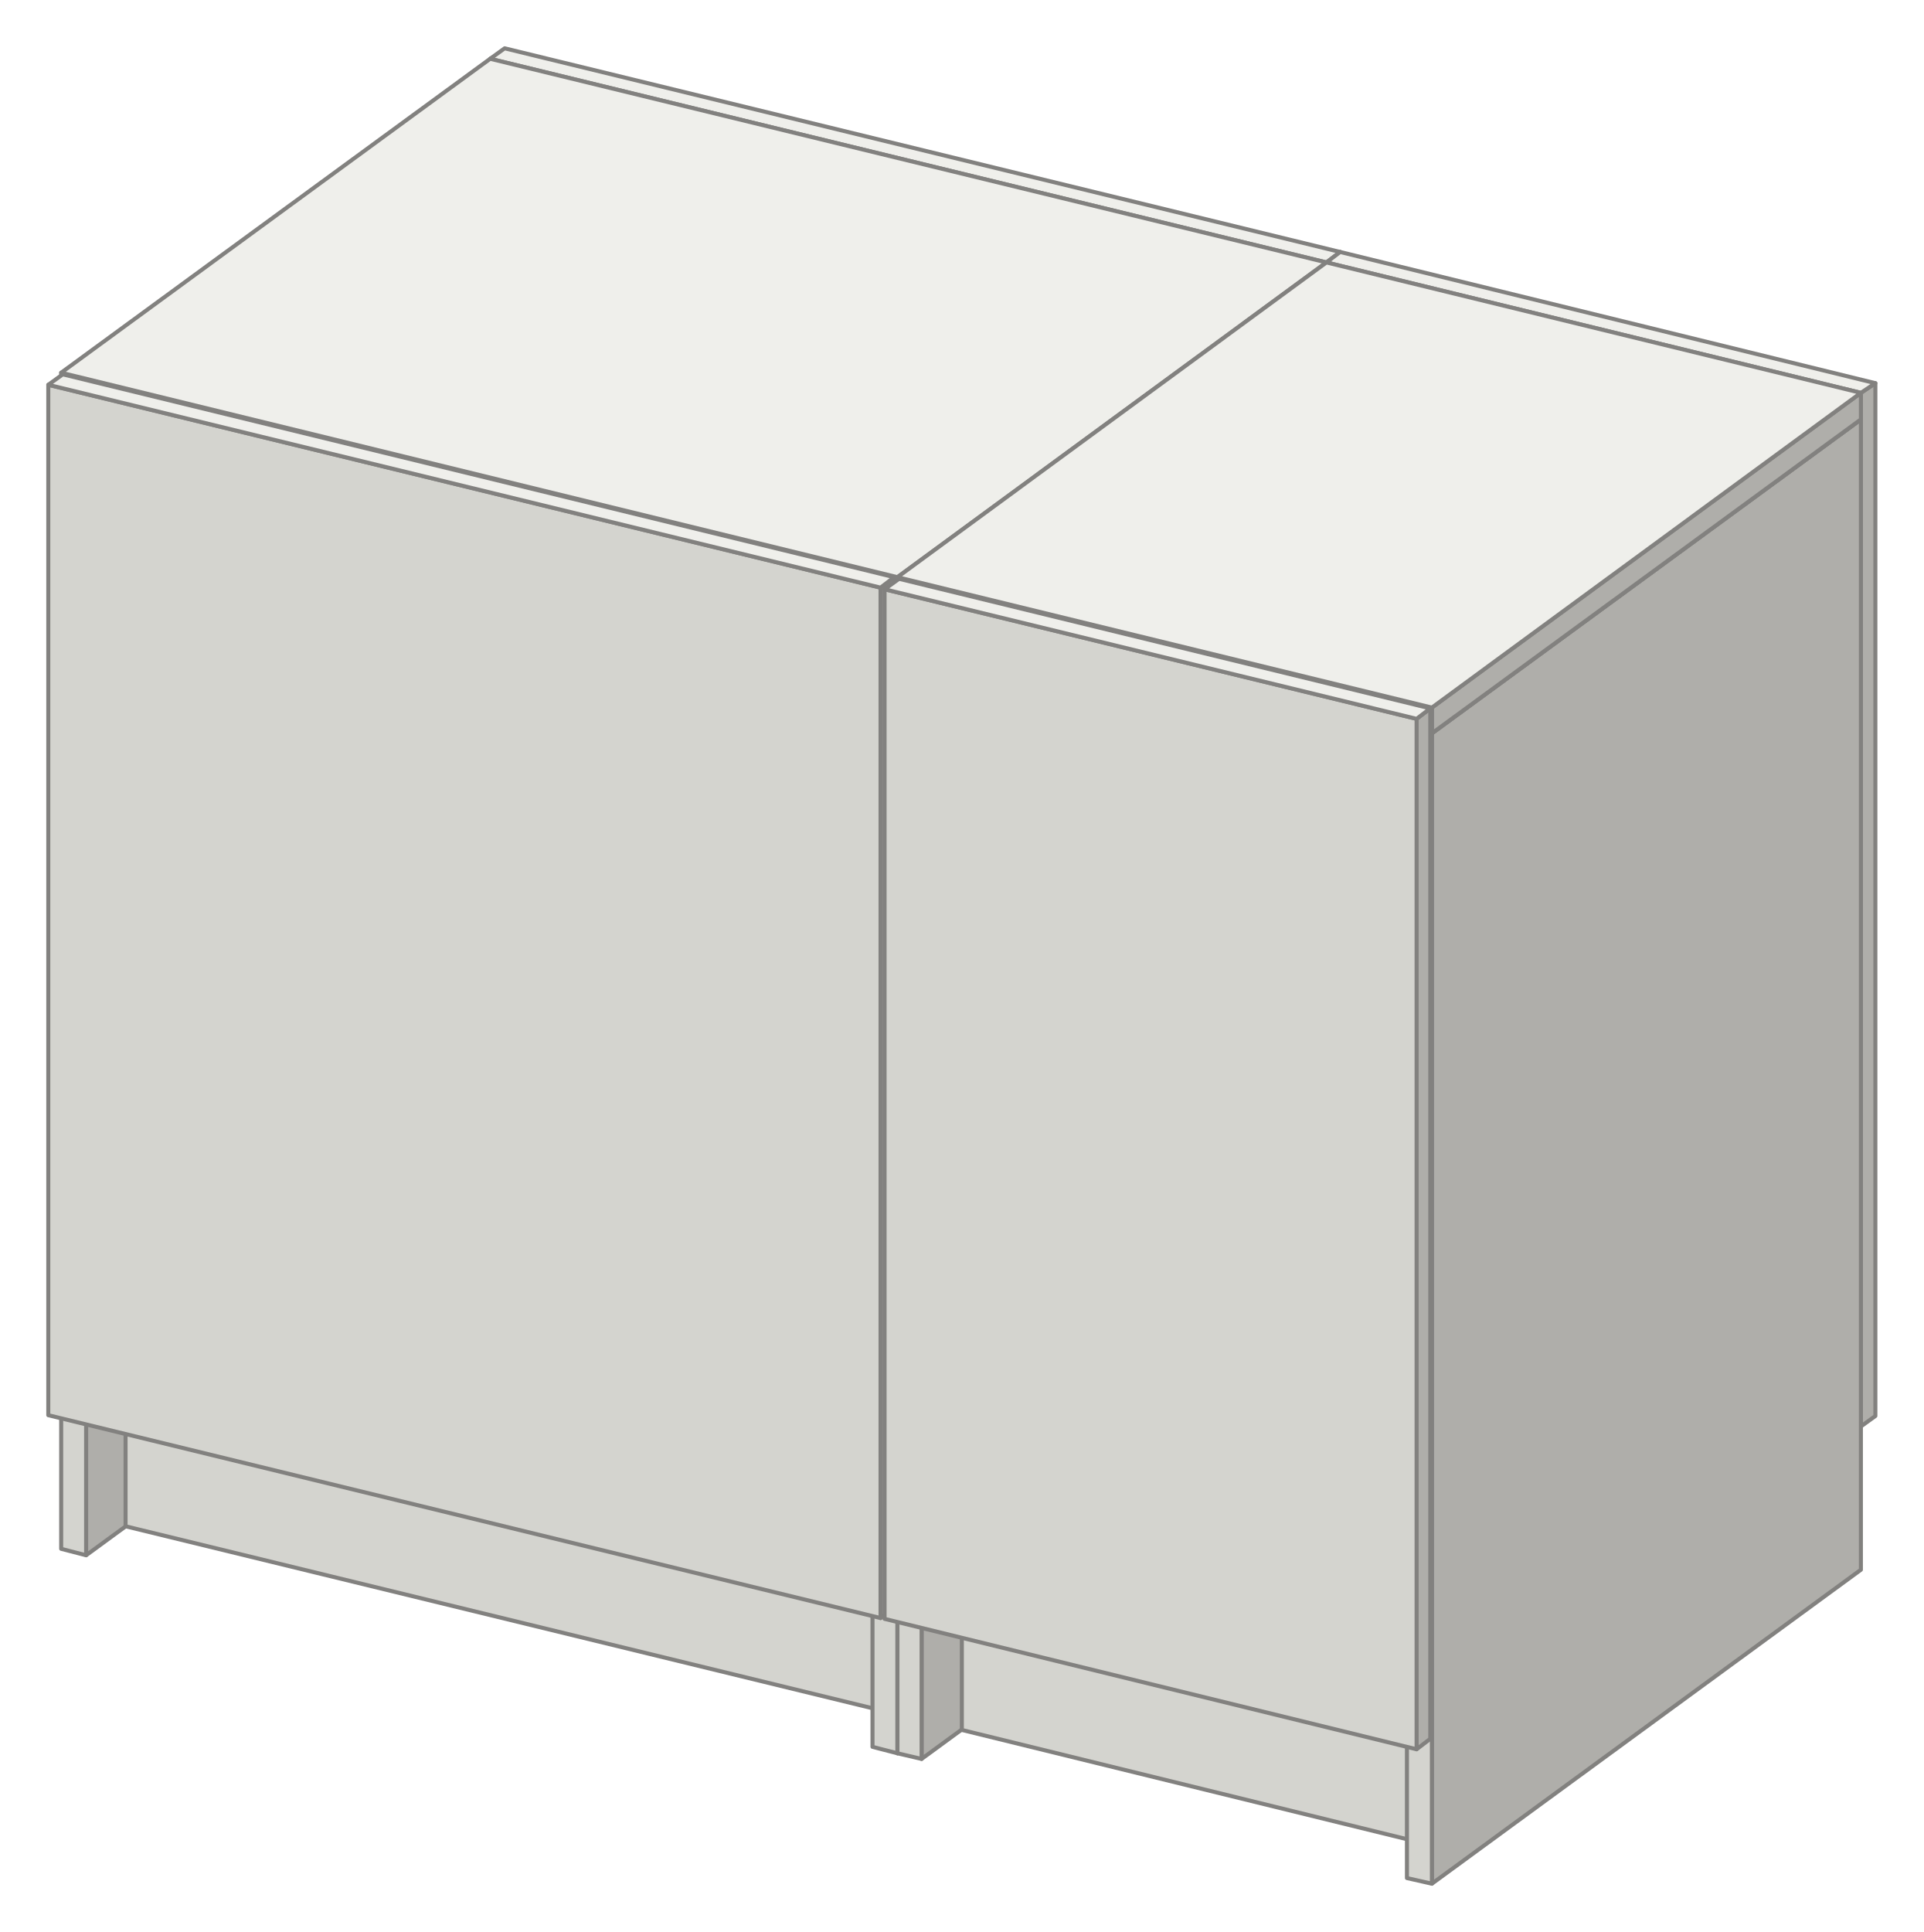
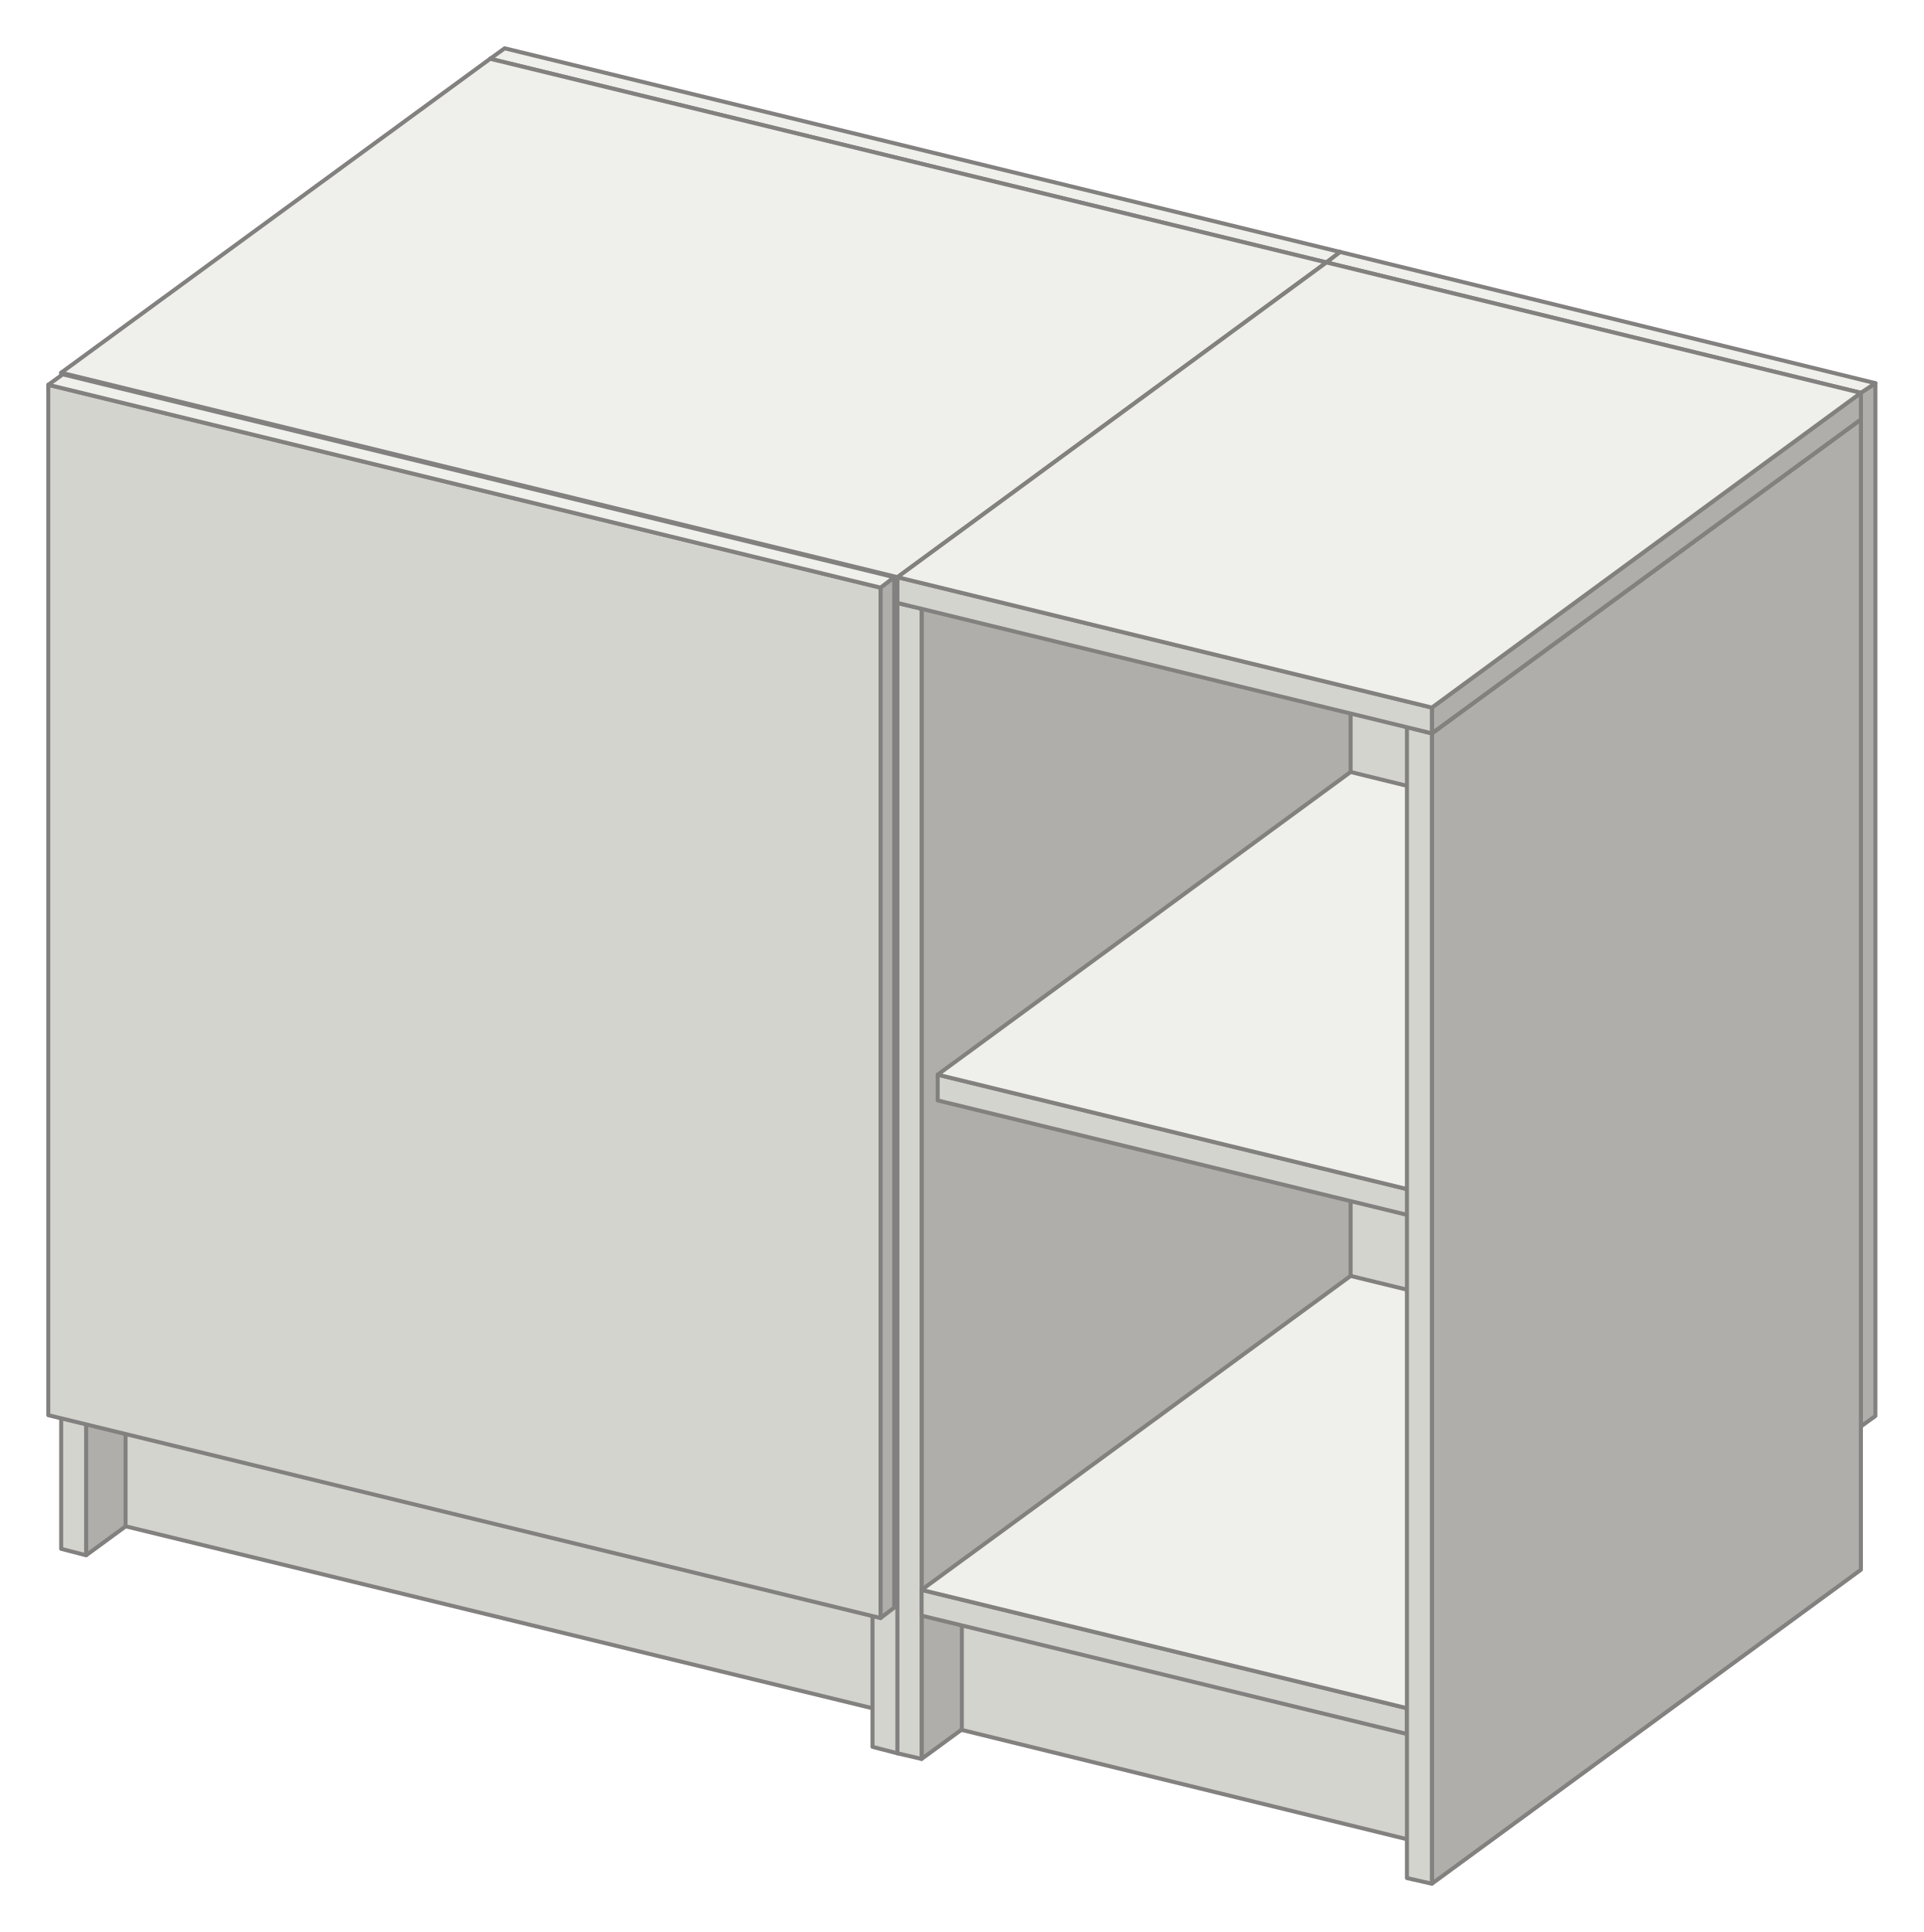
<svg xmlns="http://www.w3.org/2000/svg" viewBox="0 0 239 240" width="239" height="240" stroke-width="0.5" stroke-linejoin="round">
  <path d="M164.8,161L166.5,159.7L166.5,31.3L164.8,32.6Z" fill="#afaeaa" stroke="#82817f" />
  <path d="M60.9,135.6L164.8,161L164.8,32.6L60.9,7.3Z" fill="#d4d4cf" stroke="#82817f" />
  <path d="M60.9,7.3L164.8,32.6L166.5,31.3L62.7,6Z" fill="#efefeb" stroke="#82817f" />
  <path d="M10.7,193.2L64,154.2L64,11.3L10.7,50.3Z" fill="#afaeaa" stroke="#82817f" />
  <path d="M7.6,192.4L10.7,193.2L10.7,50.3L7.6,49.5Z" fill="#d4d4cf" stroke="#82817f" />
  <path d="M7.6,49.5L10.7,50.3L64,11.3L60.9,10.5Z" fill="#efefeb" stroke="#82817f" />
  <path d="M113.3,213.4L115.1,212.2L115.1,194.3L113.3,195.6Z" fill="#afaeaa" stroke="#82817f" />
  <path d="M15.6,189.6L113.3,213.4L113.3,195.6L15.6,171.8Z" fill="#d4d4cf" stroke="#82817f" />
  <path d="M15.6,171.8L113.3,195.6L115.1,194.3L17.4,170.5Z" fill="#efefeb" stroke="#82817f" />
  <path d="M108.4,199.2L161.7,160.2L161.7,157L108.4,196Z" fill="#afaeaa" stroke="#82817f" />
  <path d="M10.7,175.4L108.4,199.2L108.4,196L10.7,172.2Z" fill="#d4d4cf" stroke="#82817f" />
  <path d="M10.7,172.2L108.4,196L161.7,157L64,133.2Z" fill="#efefeb" stroke="#82817f" />
  <path d="M231.2,177.2L233,175.9L233,47.6L231.2,48.8Z" fill="#afaeaa" stroke="#82817f" />
  <path d="M164.8,161L231.2,177.2L231.2,48.8L164.8,32.6Z" fill="#d4d4cf" stroke="#82817f" />
  <path d="M164.8,32.6L231.2,48.8L233,47.6L166.5,31.3Z" fill="#efefeb" stroke="#82817f" />
  <path d="M111.5,217.8L164.8,178.8L164.8,35.9L111.5,74.9Z" fill="#afaeaa" stroke="#82817f" />
  <path d="M108.4,217L111.5,217.8L111.5,74.9L108.4,74.1Z" fill="#d4d4cf" stroke="#82817f" />
  <path d="M108.4,74.1L111.5,74.9L164.8,35.9L161.7,35.1Z" fill="#efefeb" stroke="#82817f" />
  <path d="M114.5,218.5L167.8,179.5L167.8,36.6L114.5,75.6Z" fill="#afaeaa" stroke="#82817f" />
  <path d="M111.5,217.8L114.5,218.5L114.5,75.6L111.5,74.9Z" fill="#d4d4cf" stroke="#82817f" />
  <path d="M111.5,74.9L114.5,75.6L167.8,36.6L164.8,35.9Z" fill="#efefeb" stroke="#82817f" />
  <path d="M111.5,74.9L164.8,35.9L164.8,32.6L111.5,71.7Z" fill="#afaeaa" stroke="#82817f" />
  <path d="M7.6,49.5L111.5,74.9L111.5,71.7L7.6,46.3Z" fill="#d4d4cf" stroke="#82817f" />
  <path d="M7.6,46.3L111.5,71.7L164.8,32.6L60.9,7.3Z" fill="#efefeb" stroke="#82817f" />
  <path d="M176.8,151.4L228.1,113.9L228.1,110.7L176.8,148.2Z" fill="#afaeaa" stroke="#82817f" />
  <path d="M116.5,136.7L176.8,151.4L176.8,148.2L116.5,133.5Z" fill="#d4d4cf" stroke="#82817f" />
  <path d="M116.5,133.5L176.8,148.2L228.1,110.7L167.8,95.9Z" fill="#efefeb" stroke="#82817f" />
  <path d="M109.4,201L111.1,199.7L111.1,71.7L109.4,73Z" fill="#afaeaa" stroke="#82817f" />
  <path d="M6,175.8L109.4,201L109.4,73L6,47.8Z" fill="#d4d4cf" stroke="#82817f" />
  <path d="M6,47.8L109.4,73L111.1,71.7L7.8,46.5Z" fill="#efefeb" stroke="#82817f" />
  <path d="M179.8,229.7L181.5,228.4L181.5,210.5L179.8,211.8Z" fill="#afaeaa" stroke="#82817f" />
  <path d="M119.5,214.9L179.8,229.7L179.8,211.8L119.5,197.1Z" fill="#d4d4cf" stroke="#82817f" />
  <path d="M119.5,197.1L179.8,211.8L181.5,210.5L121.2,195.8Z" fill="#efefeb" stroke="#82817f" />
  <path d="M174.8,215.4L228.1,176.4L228.1,173.2L174.8,212.2Z" fill="#afaeaa" stroke="#82817f" />
  <path d="M114.5,200.7L174.8,215.4L174.8,212.2L114.5,197.5Z" fill="#d4d4cf" stroke="#82817f" />
  <path d="M114.5,197.5L174.8,212.2L228.1,173.2L167.8,158.5Z" fill="#efefeb" stroke="#82817f" />
  <path d="M177.9,234L231.2,195L231.2,52.1L177.9,91.1Z" fill="#afaeaa" stroke="#82817f" />
  <path d="M174.8,233.3L177.9,234L177.9,91.1L174.8,90.3Z" fill="#d4d4cf" stroke="#82817f" />
  <path d="M174.8,90.3L177.9,91.1L231.2,52.1L228.1,51.3Z" fill="#efefeb" stroke="#82817f" />
  <path d="M177.9,91.1L231.2,52.1L231.2,48.8L177.9,87.9Z" fill="#afaeaa" stroke="#82817f" />
  <path d="M111.5,74.9L177.9,91.1L177.9,87.9L111.5,71.7Z" fill="#d4d4cf" stroke="#82817f" />
  <path d="M111.5,71.7L177.9,87.9L231.2,48.8L164.8,32.6Z" fill="#efefeb" stroke="#82817f" />
-   <path d="M176,217.3L177.7,216L177.7,88L176,89.3Z" fill="#afaeaa" stroke="#82817f" />
-   <path d="M109.9,201.1L176,217.3L176,89.3L109.9,73.2Z" fill="#d4d4cf" stroke="#82817f" />
-   <path d="M109.9,73.2L176,89.3L177.7,88L111.7,71.9Z" fill="#efefeb" stroke="#82817f" />
</svg>
